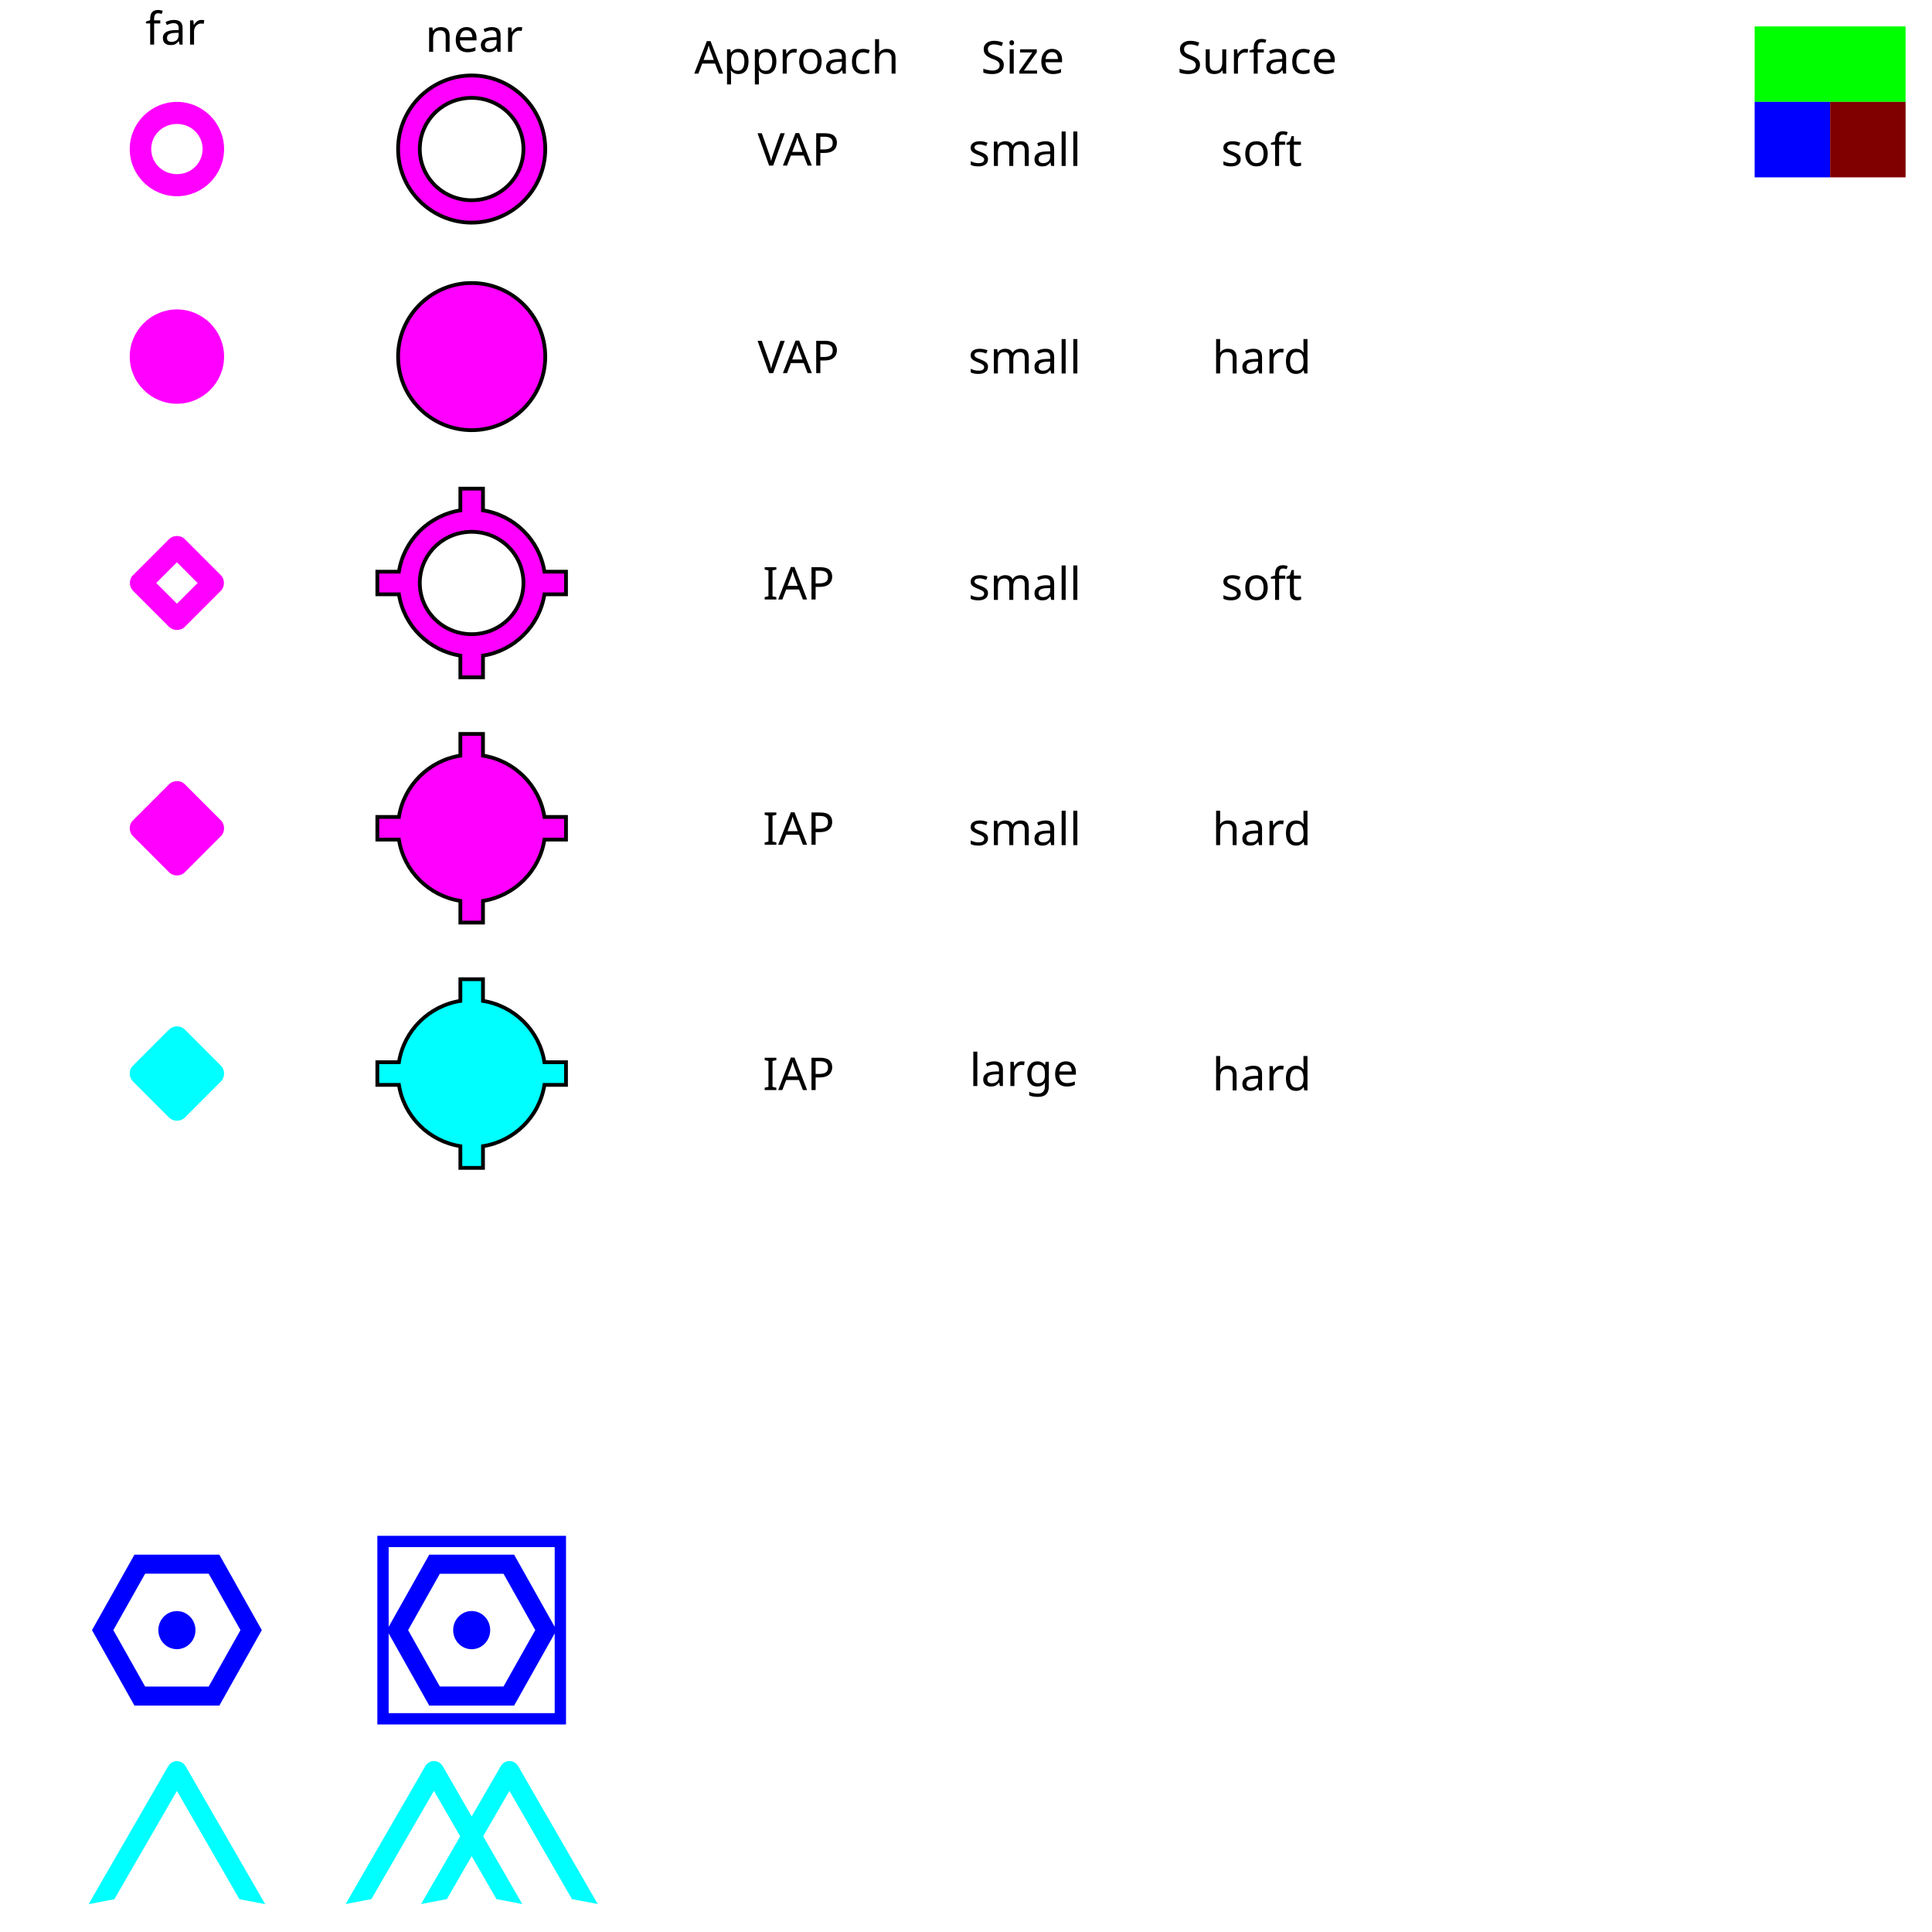
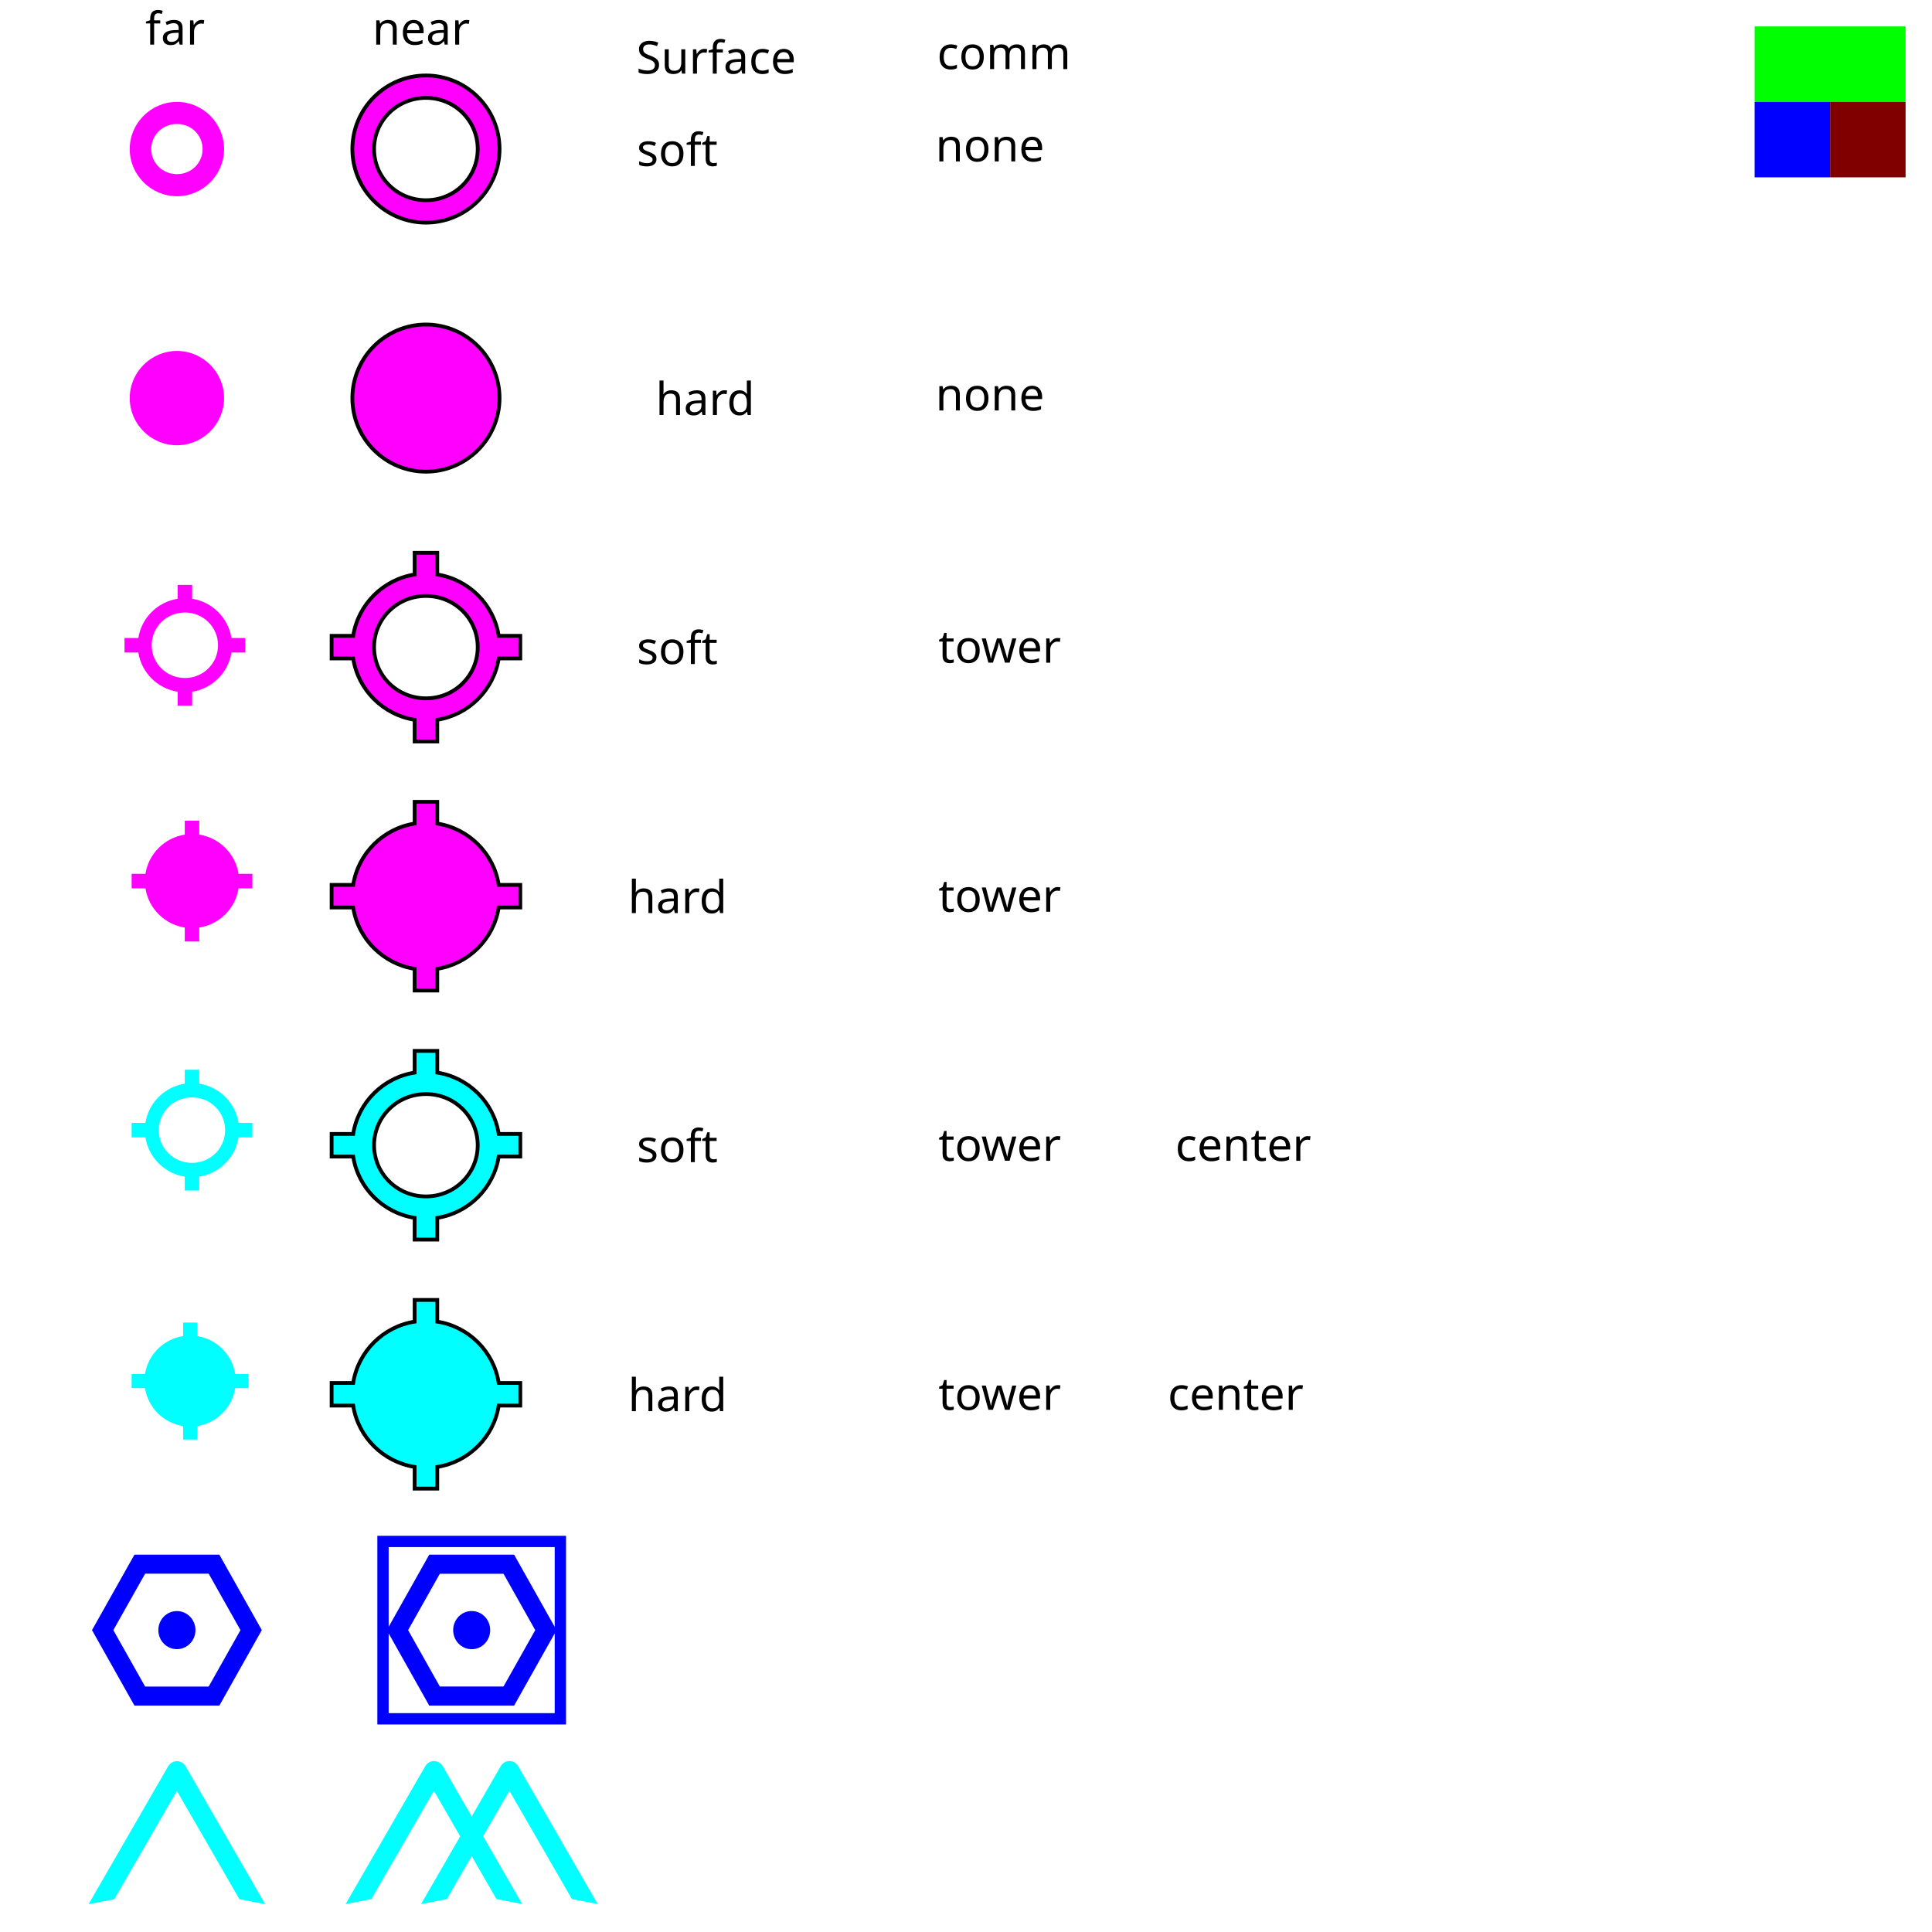
<svg xmlns="http://www.w3.org/2000/svg" width="512" height="512" id="svg2" version="1.1">
  <defs id="defs4" />
  <g id="layer1">
    <path style="font-size:medium;font-style:normal;font-variant:normal;font-weight:normal;font-stretch:normal;text-indent:0;text-align:start;text-decoration:none;line-height:normal;letter-spacing:normal;word-spacing:normal;text-transform:none;direction:ltr;block-progression:tb;writing-mode:lr-tb;text-anchor:start;baseline-shift:baseline;color:#000000;fill:#ff00ff;fill-opacity:1;stroke:none;stroke-width:9.545;marker:none;visibility:visible;display:inline;overflow:visible;enable-background:accumulate;font-family:Sans;-inkscape-font-specification:Sans" d="m 46.891,27 c -6.826,0 -12.509,5.583 -12.509,12.5 0,6.917 5.683,12.5 12.509,12.5 6.826,0 12.491,-5.583 12.491,-12.5 0,-6.917 -5.665,-12.5 -12.491,-12.5 z m 0,5.849 c 3.84,0 6.796,2.991 6.796,6.651 0,3.661 -2.956,6.651 -6.796,6.651 -3.84,0 -6.815,-2.991 -6.815,-6.651 0,-3.661 2.974,-6.651 6.815,-6.651 z" id="Airport_0000" />
-     <path style="font-size:medium;font-style:normal;font-variant:normal;font-weight:normal;font-stretch:normal;text-indent:0;text-align:start;text-decoration:none;line-height:normal;letter-spacing:normal;word-spacing:normal;text-transform:none;direction:ltr;block-progression:tb;writing-mode:lr-tb;text-anchor:start;baseline-shift:baseline;color:#000000;fill:#ff00ff;fill-opacity:1;fill-rule:nonzero;stroke:none;stroke-width:9.545;marker:none;visibility:visible;display:inline;overflow:visible;enable-background:accumulate;font-family:Sans;-inkscape-font-specification:Sans" d="m 46.891,82 c -6.826,0 -12.509,5.583 -12.509,12.5 0,6.917 5.683,12.5 12.509,12.5 6.826,0 12.491,-5.583 12.491,-12.5 0,-6.917 -5.665,-12.5 -12.491,-12.5 z" id="Airport_0001" />
-     <path style="font-size:medium;font-style:normal;font-variant:normal;font-weight:normal;font-stretch:normal;text-indent:0;text-align:start;text-decoration:none;line-height:normal;letter-spacing:normal;word-spacing:normal;text-transform:none;direction:ltr;block-progression:tb;writing-mode:lr-tb;text-anchor:start;baseline-shift:baseline;color:#000000;fill:#ff00ff;fill-opacity:1;stroke:none;stroke-width:3;marker:none;visibility:visible;display:inline;overflow:visible;enable-background:accumulate;font-family:Sans;-inkscape-font-specification:Sans" d="m 35.035,152.658 c -0.898,1.108 -0.799,2.894 0.214,3.897 l 9.589,9.593 c 1.076,1.076 3.034,1.076 4.109,0 l 9.589,-9.593 c 1.076,-1.076 1.076,-3.035 0,-4.111 l -9.589,-9.593 c -1.076,-1.076 -3.034,-1.076 -4.109,0 -3.259,3.26 -6.561,6.564 -9.803,9.807 z m 6.378,1.842 5.479,-5.482 5.479,5.482 -5.479,5.482 z" id="Airport_0100" />
-     <path style="font-size:medium;font-style:normal;font-variant:normal;font-weight:normal;font-stretch:normal;text-indent:0;text-align:start;text-decoration:none;line-height:normal;letter-spacing:normal;word-spacing:normal;text-transform:none;direction:ltr;block-progression:tb;writing-mode:lr-tb;text-anchor:start;baseline-shift:baseline;color:#000000;fill:#ff00ff;fill-opacity:1;fill-rule:nonzero;stroke:none;stroke-width:3;marker:none;visibility:visible;display:inline;overflow:visible;enable-background:accumulate;font-family:Sans;-inkscape-font-specification:Sans" d="m 34.998,217.652 c -0.9,1.112 -0.802,2.904 0.215,3.911 l 9.619,9.627 c 1.079,1.08 3.043,1.08 4.122,0 l 9.619,-9.627 c 1.079,-1.08 1.079,-3.046 0,-4.126 l -9.619,-9.627 c -1.079,-1.08 -3.043,-1.08 -4.122,0 -3.269,3.272 -6.582,6.587 -9.833,9.842 z" id="Airport_0101" />
-     <path style="font-size:medium;font-style:normal;font-variant:normal;font-weight:normal;font-stretch:normal;text-indent:0;text-align:start;text-decoration:none;line-height:normal;letter-spacing:normal;word-spacing:normal;text-transform:none;direction:ltr;block-progression:tb;writing-mode:lr-tb;text-anchor:start;baseline-shift:baseline;color:#000000;fill:#00ffff;fill-opacity:1;fill-rule:nonzero;stroke:none;stroke-width:3;marker:none;visibility:visible;display:inline;overflow:visible;enable-background:accumulate;font-family:Sans;-inkscape-font-specification:Sans" d="m 34.998,282.652 c -0.9,1.112 -0.802,2.904 0.215,3.911 l 9.619,9.627 c 1.079,1.08 3.043,1.08 4.122,0 l 9.619,-9.627 c 1.079,-1.08 1.079,-3.046 0,-4.126 l -9.619,-9.627 c -1.079,-1.08 -3.043,-1.08 -4.122,0 -3.269,3.272 -6.582,6.587 -9.833,9.842 z" id="Airport_0111" />
-     <path style="font-size:medium;font-style:normal;font-variant:normal;font-weight:normal;font-stretch:normal;text-indent:0;text-align:start;text-decoration:none;line-height:normal;letter-spacing:normal;word-spacing:normal;text-transform:none;direction:ltr;block-progression:tb;writing-mode:lr-tb;text-anchor:start;baseline-shift:baseline;color:#000000;fill:#ff00ff;fill-opacity:1;stroke:#000000;stroke-width:1;stroke-miterlimit:4;stroke-dasharray:none;marker:none;visibility:visible;display:inline;overflow:visible;enable-background:accumulate;font-family:Sans;-inkscape-font-specification:Sans" d="M 125,20 C 114.313,20 105.5,28.716 105.5,39.5 105.5,50.284 114.313,59 125,59 135.687,59 144.5,50.284 144.5,39.5 144.5,28.716 135.687,20 125,20 z m 0,5.939 c 7.665,0 13.717,6.084 13.717,13.561 0,7.477 -6.052,13.561 -13.717,13.561 -7.665,0 -13.75,-6.084 -13.75,-13.561 0,-7.477 6.084,-13.561 13.75,-13.561 z" id="Airport_1000" />
-     <path id="Airport_1001" d="m 125,75 c -10.687,0 -19.5,8.716 -19.5,19.5 0,10.784 8.813,19.5 19.5,19.5 10.687,0 19.5,-8.716 19.5,-19.5 C 144.5,83.716 135.687,75 125,75 z" style="font-size:medium;font-style:normal;font-variant:normal;font-weight:normal;font-stretch:normal;text-indent:0;text-align:start;text-decoration:none;line-height:normal;letter-spacing:normal;word-spacing:normal;text-transform:none;direction:ltr;block-progression:tb;writing-mode:lr-tb;text-anchor:start;baseline-shift:baseline;color:#000000;fill:#ff00ff;fill-opacity:1;stroke:#000000;stroke-width:1;stroke-miterlimit:4;stroke-dasharray:none;marker:none;visibility:visible;display:inline;overflow:visible;enable-background:accumulate;font-family:Sans;-inkscape-font-specification:Sans" />
-     <text xml:space="preserve" style="font-size:12px;font-style:normal;font-weight:normal;line-height:125%;letter-spacing:0px;word-spacing:0px;fill:#000000;fill-opacity:1;stroke:none;font-family:Sans" x="202.166" y="158.874" id="text3916">
-       <tspan id="tspan3918" x="202.166" y="158.874">IAP</tspan>
-     </text>
+     <path style="font-size:medium;font-style:normal;font-variant:normal;font-weight:normal;font-stretch:normal;text-indent:0;text-align:start;text-decoration:none;line-height:normal;letter-spacing:normal;word-spacing:normal;text-transform:none;direction:ltr;block-progression:tb;writing-mode:lr-tb;text-anchor:start;baseline-shift:baseline;color:#000000;fill:#ff00ff;fill-opacity:1;fill-rule:nonzero;stroke:none;stroke-width:9.545;marker:none;visibility:visible;display:inline;overflow:visible;enable-background:accumulate;font-family:Sans;-inkscape-font-specification:Sans" d="m 46.891,93 c -6.826,0 -12.509,5.583 -12.509,12.5 0,6.917 5.683,12.5 12.509,12.5 6.826,0 12.491,-5.583 12.491,-12.5 0,-6.917 -5.665,-12.5 -12.491,-12.5 z" id="Airport_0100" />
+     <path style="font-size:medium;font-style:normal;font-variant:normal;font-weight:normal;font-stretch:normal;text-indent:0;text-align:start;text-decoration:none;line-height:normal;letter-spacing:normal;word-spacing:normal;text-transform:none;direction:ltr;block-progression:tb;writing-mode:lr-tb;text-anchor:start;baseline-shift:baseline;color:#000000;fill:#ff00ff;fill-opacity:1;stroke:#000000;stroke-width:1;stroke-miterlimit:4;stroke-dasharray:none;marker:none;visibility:visible;display:inline;overflow:visible;enable-background:accumulate;font-family:Sans;-inkscape-font-specification:Sans" d="M 112.882,20 C 102.195,20 93.382,28.716 93.382,39.5 93.382,50.284 102.195,59 112.882,59 c 10.687,0 19.5,-8.716 19.5,-19.5 0,-10.784 -8.813,-19.5 -19.5,-19.5 z m 0,5.939 c 7.665,0 13.717,6.084 13.717,13.561 0,7.477 -6.052,13.561 -13.717,13.561 -7.665,0 -13.75,-6.084 -13.75,-13.561 0,-7.477 6.084,-13.561 13.75,-13.561 z" id="Airport_1000" />
+     <path id="Airport_1100" d="m 112.882,86 c -10.687,0 -19.5,8.716 -19.5,19.5 0,10.784 8.813,19.5 19.5,19.5 10.687,0 19.5,-8.716 19.5,-19.5 0,-10.784 -8.813,-19.5 -19.5,-19.5 z" style="font-size:medium;font-style:normal;font-variant:normal;font-weight:normal;font-stretch:normal;text-indent:0;text-align:start;text-decoration:none;line-height:normal;letter-spacing:normal;word-spacing:normal;text-transform:none;direction:ltr;block-progression:tb;writing-mode:lr-tb;text-anchor:start;baseline-shift:baseline;color:#000000;fill:#ff00ff;fill-opacity:1;stroke:#000000;stroke-width:1;stroke-miterlimit:4;stroke-dasharray:none;marker:none;visibility:visible;display:inline;overflow:visible;enable-background:accumulate;font-family:Sans;-inkscape-font-specification:Sans" />
    <text xml:space="preserve" style="font-size:12px;font-style:normal;font-weight:normal;line-height:125%;letter-spacing:0px;word-spacing:0px;fill:#000000;fill-opacity:1;stroke:none;font-family:Sans" x="38.488" y="11.83" id="text3920">
      <tspan id="tspan3922" x="38.488" y="11.83">far</tspan>
    </text>
-     <text xml:space="preserve" style="font-size:12px;font-style:normal;font-weight:normal;line-height:125%;letter-spacing:0px;word-spacing:0px;fill:#000000;fill-opacity:1;stroke:none;font-family:Sans" x="323.601" y="158.974" id="text3924">
-       <tspan id="tspan3926" x="323.601" y="158.974">soft</tspan>
+     <text xml:space="preserve" style="font-size:12px;font-style:normal;font-weight:normal;line-height:125%;letter-spacing:0px;word-spacing:0px;fill:#000000;fill-opacity:1;stroke:none;font-family:Sans" x="168.766" y="175.974" id="text3924">
+       <tspan id="tspan3926" x="168.766" y="175.974">soft</tspan>
    </text>
-     <text xml:space="preserve" style="font-size:12px;font-style:normal;font-weight:normal;line-height:125%;letter-spacing:0px;word-spacing:0px;fill:#000000;fill-opacity:1;stroke:none;font-family:Sans" x="321.271" y="223.974" id="text3928">
-       <tspan x="321.271" y="223.974" id="tspan3932">hard</tspan>
+     <text xml:space="preserve" style="font-size:12px;font-style:normal;font-weight:normal;line-height:125%;letter-spacing:0px;word-spacing:0px;fill:#000000;fill-opacity:1;stroke:none;font-family:Sans" x="166.437" y="241.974" id="text3928">
+       <tspan x="166.437" y="241.974" id="tspan3932">hard</tspan>
    </text>
-     <text xml:space="preserve" style="font-size:12px;font-style:normal;font-weight:normal;line-height:125%;letter-spacing:0px;word-spacing:0px;fill:#000000;fill-opacity:1;stroke:none;font-family:Sans" x="256.627" y="223.974" id="text3936">
-       <tspan id="tspan3938" x="256.627" y="223.974">small</tspan>
+     <text xml:space="preserve" style="font-size:12px;font-style:normal;font-weight:normal;line-height:125%;letter-spacing:0px;word-spacing:0px;fill:#000000;fill-opacity:1;stroke:none;font-family:Sans" x="311.477" y="307.628" id="text3944">
+       <tspan x="311.477" y="307.628" id="tspan3172">center</tspan>
    </text>
-     <text xml:space="preserve" style="font-size:12px;font-style:normal;font-weight:normal;line-height:125%;letter-spacing:0px;word-spacing:0px;fill:#000000;fill-opacity:1;stroke:none;font-family:Sans" x="256.92" y="287.811" id="text3944">
-       <tspan x="256.92" y="287.811" id="tspan3948">large</tspan>
+     <text xml:space="preserve" style="font-size:12px;font-style:normal;font-weight:normal;line-height:125%;letter-spacing:0px;word-spacing:0px;fill:#000000;fill-opacity:1;stroke:none;font-family:Sans" x="98.69" y="11.83" id="text3952">
+       <tspan id="tspan3954" x="98.69" y="11.83">near</tspan>
    </text>
-     <text xml:space="preserve" style="font-size:12px;font-style:normal;font-weight:normal;line-height:125%;letter-spacing:0px;word-spacing:0px;fill:#000000;fill-opacity:1;stroke:none;font-family:Sans" x="112.707" y="13.721" id="text3952">
-       <tspan id="tspan3954" x="112.707" y="13.721">near</tspan>
+     <text xml:space="preserve" style="font-size:12px;font-style:normal;font-weight:normal;line-height:125%;letter-spacing:0px;word-spacing:0px;fill:#000000;fill-opacity:1;stroke:none;font-family:Sans" x="173.762" y="109.974" id="text3928-0">
+       <tspan x="173.762" y="109.974" id="tspan3932-1">hard</tspan>
    </text>
-     <text xml:space="preserve" style="font-size:12px;font-style:normal;font-weight:normal;line-height:125%;letter-spacing:0px;word-spacing:0px;fill:#000000;fill-opacity:1;stroke:none;font-family:Sans" x="202.166" y="223.874" id="text3916-7">
-       <tspan id="tspan3918-1" x="202.166" y="223.874">IAP</tspan>
-     </text>
-     <text xml:space="preserve" style="font-size:12px;font-style:normal;font-weight:normal;line-height:125%;letter-spacing:0px;word-spacing:0px;fill:#000000;fill-opacity:1;stroke:none;font-family:Sans" x="202.166" y="288.874" id="text3916-5">
-       <tspan id="tspan3918-8" x="202.166" y="288.874">IAP</tspan>
-     </text>
-     <text xml:space="preserve" style="font-size:12px;font-style:normal;font-weight:normal;line-height:125%;letter-spacing:0px;word-spacing:0px;fill:#000000;fill-opacity:1;stroke:none;font-family:Sans" x="256.627" y="158.974" id="text3936-2">
-       <tspan id="tspan3938-2" x="256.627" y="158.974">small</tspan>
-     </text>
-     <text xml:space="preserve" style="font-size:12px;font-style:normal;font-weight:normal;line-height:125%;letter-spacing:0px;word-spacing:0px;fill:#000000;fill-opacity:1;stroke:none;font-family:Sans" x="321.271" y="98.974" id="text3928-0">
-       <tspan x="321.271" y="98.974" id="tspan3932-1">hard</tspan>
-     </text>
-     <text xml:space="preserve" style="font-size:12px;font-style:normal;font-weight:normal;line-height:125%;letter-spacing:0px;word-spacing:0px;fill:#000000;fill-opacity:1;stroke:none;font-family:Sans" x="323.601" y="43.974" id="text3924-6">
-       <tspan id="tspan3926-1" x="323.601" y="43.974">soft</tspan>
-     </text>
-     <text xml:space="preserve" style="font-size:12px;font-style:normal;font-weight:normal;line-height:125%;letter-spacing:0px;word-spacing:0px;fill:#000000;fill-opacity:1;stroke:none;font-family:Sans" x="321.271" y="288.974" id="text3928-3">
-       <tspan x="321.271" y="288.974" id="tspan3932-7">hard</tspan>
-     </text>
-     <text xml:space="preserve" style="font-size:12px;font-style:normal;font-weight:normal;line-height:125%;letter-spacing:0px;word-spacing:0px;fill:#000000;fill-opacity:1;stroke:none;font-family:Sans" x="256.627" y="98.974" id="text3936-2-9">
-       <tspan id="tspan3938-2-3" x="256.627" y="98.974">small</tspan>
-     </text>
-     <text xml:space="preserve" style="font-size:12px;font-style:normal;font-weight:normal;line-height:125%;letter-spacing:0px;word-spacing:0px;fill:#000000;fill-opacity:1;stroke:none;font-family:Sans" x="256.627" y="43.974" id="text3936-2-9-6">
-       <tspan id="tspan3938-2-3-0" x="256.627" y="43.974">small</tspan>
-     </text>
-     <text xml:space="preserve" style="font-size:12px;font-style:normal;font-weight:normal;line-height:125%;letter-spacing:0px;word-spacing:0px;fill:#000000;fill-opacity:1;stroke:none;font-family:Sans" x="200.763" y="98.874" id="text3916-3">
-       <tspan id="tspan3918-11" x="200.763" y="98.874">VAP</tspan>
-     </text>
-     <text xml:space="preserve" style="font-size:12px;font-style:normal;font-weight:normal;line-height:125%;letter-spacing:0px;word-spacing:0px;fill:#000000;fill-opacity:1;stroke:none;font-family:Sans" x="200.763" y="43.874" id="text3916-3-4">
-       <tspan id="tspan3918-11-9" x="200.763" y="43.874">VAP</tspan>
+     <text xml:space="preserve" style="font-size:12px;font-style:normal;font-weight:normal;line-height:125%;letter-spacing:0px;word-spacing:0px;fill:#000000;fill-opacity:1;stroke:none;font-family:Sans" x="168.766" y="43.974" id="text3924-6">
+       <tspan id="tspan3926-1" x="168.766" y="43.974">soft</tspan>
    </text>
    <g id="Icon_Test" transform="matrix(2,0,0,1.904762,335,-1111.785)">
      <path id="rect3105" d="m 65,587.362 20,0 0,10.5 -20,0 z" style="color:#000000;fill:#00ff00;fill-opacity:1;fill-rule:nonzero;stroke:none;stroke-width:5;marker:none;visibility:visible;display:inline;overflow:visible;enable-background:accumulate" />
      <path id="rect3107" d="m 65,597.862 10,0 0,10.5 -10,0 z" style="color:#000000;fill:#0000ff;fill-opacity:1;fill-rule:nonzero;stroke:none;stroke-width:5;marker:none;visibility:visible;display:inline;overflow:visible;enable-background:accumulate" />
      <path id="rect3109" d="m 75,597.862 10,0 0,10.5 -10,0 z" style="color:#000000;fill:#800000;fill-opacity:1;fill-rule:nonzero;stroke:none;stroke-width:5;marker:none;visibility:visible;display:inline;overflow:visible;enable-background:accumulate" />
    </g>
-     <path style="font-size:medium;font-style:normal;font-variant:normal;font-weight:normal;font-stretch:normal;text-indent:0;text-align:start;text-decoration:none;line-height:normal;letter-spacing:normal;word-spacing:normal;text-transform:none;direction:ltr;block-progression:tb;writing-mode:lr-tb;text-anchor:start;baseline-shift:baseline;color:#000000;fill:#ff00ff;fill-opacity:1;stroke:#000000;stroke-width:1;stroke-miterlimit:4;stroke-dasharray:none;marker:none;visibility:visible;display:inline;overflow:visible;enable-background:accumulate;font-family:Sans;-inkscape-font-specification:Sans" d="m 122,129.5 0,5.75 c -8.31,1.301 -14.98,7.885 -16.281,16.25 l -5.719,0 0,6 5.719,0 c 1.301,8.365 7.971,14.948 16.281,16.25 l 0,5.75 6,0 0,-5.75 c 8.31,-1.302 14.98,-7.885 16.281,-16.25 l 5.719,0 0,-6 -5.719,0 C 142.98,143.135 136.31,136.551 128,135.25 l 0,-5.75 -6,0 z m 3,11.438 c 7.665,0 13.719,6.086 13.719,13.562 0,7.477 -6.053,13.562 -13.719,13.562 -7.665,0 -13.75,-6.086 -13.75,-13.562 0,-7.477 6.085,-13.562 13.75,-13.562 z" id="Airport_1100" />
-     <path id="Airport_1101" d="m 122,194.5 0,5.75 c -8.31,1.301 -14.98,7.885 -16.281,16.25 l -5.719,0 0,6 5.719,0 c 1.301,8.365 7.971,14.948 16.281,16.25 l 0,5.75 6,0 0,-5.75 c 8.31,-1.302 14.98,-7.885 16.281,-16.25 l 5.719,0 0,-6 -5.719,0 C 142.98,208.135 136.31,201.551 128,200.25 l 0,-5.75 z" style="font-size:medium;font-style:normal;font-variant:normal;font-weight:normal;font-stretch:normal;text-indent:0;text-align:start;text-decoration:none;line-height:normal;letter-spacing:normal;word-spacing:normal;text-transform:none;direction:ltr;block-progression:tb;writing-mode:lr-tb;text-anchor:start;baseline-shift:baseline;color:#000000;fill:#ff00ff;fill-opacity:1;stroke:#000000;stroke-width:1;stroke-miterlimit:4;stroke-dasharray:none;marker:none;visibility:visible;display:inline;overflow:visible;enable-background:accumulate;font-family:Sans;-inkscape-font-specification:Sans" />
-     <path style="font-size:medium;font-style:normal;font-variant:normal;font-weight:normal;font-stretch:normal;text-indent:0;text-align:start;text-decoration:none;line-height:normal;letter-spacing:normal;word-spacing:normal;text-transform:none;direction:ltr;block-progression:tb;writing-mode:lr-tb;text-anchor:start;baseline-shift:baseline;color:#000000;fill:#00ffff;fill-opacity:1;stroke:#000000;stroke-width:1;stroke-miterlimit:4;stroke-dasharray:none;marker:none;visibility:visible;display:inline;overflow:visible;enable-background:accumulate;font-family:Sans;-inkscape-font-specification:Sans" d="m 122,259.5 0,5.75 c -8.31,1.301 -14.98,7.885 -16.281,16.25 l -5.719,0 0,6 5.719,0 c 1.301,8.365 7.971,14.949 16.281,16.25 l 0,5.75 6,0 0,-5.75 c 8.31,-1.301 14.98,-7.885 16.281,-16.25 l 5.719,0 0,-6 -5.719,0 C 142.98,273.135 136.31,266.551 128,265.25 l 0,-5.75 z" id="Airport_1111" />
+     <path style="font-size:medium;font-style:normal;font-variant:normal;font-weight:normal;font-stretch:normal;text-indent:0;text-align:start;text-decoration:none;line-height:normal;letter-spacing:normal;word-spacing:normal;text-transform:none;direction:ltr;block-progression:tb;writing-mode:lr-tb;text-anchor:start;baseline-shift:baseline;color:#000000;fill:#ff00ff;fill-opacity:1;stroke:#000000;stroke-width:1;stroke-miterlimit:4;stroke-dasharray:none;marker:none;visibility:visible;display:inline;overflow:visible;enable-background:accumulate;font-family:Sans;-inkscape-font-specification:Sans" d="m 109.882,146.5 0,5.75 c -8.31,1.301 -14.98,7.885 -16.281,16.25 l -5.719,0 0,6 5.719,0 c 1.301,8.365 7.971,14.948 16.281,16.25 l 0,5.75 6,0 0,-5.75 c 8.31,-1.302 14.98,-7.885 16.281,-16.25 l 5.719,0 0,-6 -5.719,0 c -1.301,-8.365 -7.971,-14.949 -16.281,-16.25 l 0,-5.75 -6,0 z m 3,11.438 c 7.665,0 13.719,6.086 13.719,13.562 0,7.477 -6.053,13.562 -13.719,13.562 -7.665,0 -13.75,-6.086 -13.75,-13.562 0,-7.477 6.085,-13.562 13.75,-13.562 z" id="Airport_1010" />
+     <path id="Airport_1110" d="m 109.882,212.5 0,5.75 c -8.31,1.301 -14.98,7.885 -16.281,16.25 l -5.719,0 0,6 5.719,0 c 1.301,8.365 7.971,14.948 16.281,16.25 l 0,5.75 6,0 0,-5.75 c 8.31,-1.302 14.98,-7.885 16.281,-16.25 l 5.719,0 0,-6 -5.719,0 c -1.301,-8.365 -7.971,-14.949 -16.281,-16.25 l 0,-5.75 z" style="font-size:medium;font-style:normal;font-variant:normal;font-weight:normal;font-stretch:normal;text-indent:0;text-align:start;text-decoration:none;line-height:normal;letter-spacing:normal;word-spacing:normal;text-transform:none;direction:ltr;block-progression:tb;writing-mode:lr-tb;text-anchor:start;baseline-shift:baseline;color:#000000;fill:#ff00ff;fill-opacity:1;stroke:#000000;stroke-width:1;stroke-miterlimit:4;stroke-dasharray:none;marker:none;visibility:visible;display:inline;overflow:visible;enable-background:accumulate;font-family:Sans;-inkscape-font-specification:Sans" />
+     <path style="font-size:medium;font-style:normal;font-variant:normal;font-weight:normal;font-stretch:normal;text-indent:0;text-align:start;text-decoration:none;line-height:normal;letter-spacing:normal;word-spacing:normal;text-transform:none;direction:ltr;block-progression:tb;writing-mode:lr-tb;text-anchor:start;baseline-shift:baseline;color:#000000;fill:#00ffff;fill-opacity:1;stroke:#000000;stroke-width:1;stroke-miterlimit:4;stroke-dasharray:none;marker:none;visibility:visible;display:inline;overflow:visible;enable-background:accumulate;font-family:Sans;-inkscape-font-specification:Sans" d="m 109.882,344.5 0,5.75 c -8.31,1.301 -14.98,7.885 -16.281,16.25 l -5.719,0 0,6 5.719,0 c 1.301,8.365 7.971,14.949 16.281,16.25 l 0,5.75 6,0 0,-5.75 c 8.31,-1.301 14.98,-7.885 16.281,-16.25 l 5.719,0 0,-6 -5.719,0 c -1.301,-8.365 -7.971,-14.949 -16.281,-16.25 l 0,-5.75 z" id="Airport_1111" />
    <path style="font-size:medium;font-style:normal;font-variant:normal;font-weight:normal;font-stretch:normal;text-indent:0;text-align:start;text-decoration:none;line-height:normal;letter-spacing:normal;word-spacing:normal;text-transform:none;direction:ltr;block-progression:tb;writing-mode:lr-tb;text-anchor:start;baseline-shift:baseline;color:#000000;fill:#0000ff;fill-opacity:1;stroke:none;stroke-width:5;marker:none;visibility:visible;display:inline;overflow:visible;enable-background:accumulate;font-family:Sans;-inkscape-font-specification:Sans" d="m 35.632,412 -11.25,20 11.25,20 22.5,0 11.25,-20 -11.25,-20 -22.5,0 z m 2.828,5.047 16.844,0 8.422,14.953 -8.422,14.953 -16.844,0 L 30.038,432 l 8.422,-14.953 z m 8.422,9.905 c -2.716,0 -4.918,2.26 -4.918,5.047 0,2.788 2.202,5.047 4.918,5.047 2.716,0 4.918,-2.26 4.918,-5.047 0,-2.788 -2.202,-5.047 -4.918,-5.047 z" id="Navaid_VOR" />
    <path style="font-size:medium;font-style:normal;font-variant:normal;font-weight:normal;font-stretch:normal;text-indent:0;text-align:start;text-decoration:none;line-height:normal;letter-spacing:normal;word-spacing:normal;text-transform:none;direction:ltr;block-progression:tb;writing-mode:lr-tb;text-anchor:start;baseline-shift:baseline;color:#000000;fill:#0000ff;fill-opacity:1;stroke:none;stroke-width:3;marker:none;visibility:visible;display:inline;overflow:visible;enable-background:accumulate;font-family:Sans;-inkscape-font-specification:Sans" d="m 100,407 0,50 50,0 0,-50 -50,0 z m 3,3 44,0 0,21.125 L 136.25,412 113.75,412 103,431.125 103,410 z m 13.562,7.062 16.875,0 8.406,14.938 -8.406,14.938 -16.875,0 L 108.156,432 116.562,417.062 z m 8.438,9.875 c -2.716,0 -4.906,2.275 -4.906,5.062 0,2.788 2.19,5.062 4.906,5.062 2.716,0 4.906,-2.275 4.906,-5.062 0,-2.788 -2.19,-5.062 -4.906,-5.062 z m -22,5.938 10.75,19.125 22.5,0 10.75,-19.125 0,21.125 -44,0 0,-21.125 z" id="Navaid_DME" />
    <path style="font-size:medium;font-style:normal;font-variant:normal;font-weight:normal;font-stretch:normal;text-indent:0;text-align:start;text-decoration:none;line-height:normal;letter-spacing:normal;word-spacing:normal;text-transform:none;direction:ltr;block-progression:tb;writing-mode:lr-tb;text-anchor:start;baseline-shift:baseline;color:#000000;fill:#00ffff;fill-opacity:1;fill-rule:nonzero;stroke:#00ffff;stroke-width:3;marker:none;visibility:visible;display:inline;overflow:visible;enable-background:accumulate;font-family:Sans;-inkscape-font-specification:Sans" d="m 29.351,501.968 17.531,-30.352 17.531,30.352 2.93,0.562 -19.477,-33.75 c -0.209,-0.364 -0.636,-0.592 -1.055,-0.562 -0.372,0.02 -0.728,0.239 -0.914,0.562 l -19.477,33.75 z" id="Navaid_Height" />
    <path style="font-size:medium;font-style:normal;font-variant:normal;font-weight:normal;font-stretch:normal;text-indent:0;text-align:start;text-decoration:none;line-height:normal;letter-spacing:normal;word-spacing:normal;text-transform:none;direction:ltr;block-progression:tb;writing-mode:lr-tb;text-anchor:start;baseline-shift:baseline;color:#000000;fill:#00ffff;fill-opacity:1;fill-rule:nonzero;stroke:#00ffff;stroke-width:3;marker:none;visibility:visible;display:inline;overflow:visible;enable-background:accumulate;font-family:Sans;-inkscape-font-specification:Sans" d="m 114.938,468.188 c -0.372,0.02 -0.72,0.239 -0.906,0.562 l -19.5,33.75 2.938,-0.562 L 115,471.594 l 8.688,15.062 -9.156,15.844 2.938,-0.562 L 125,488.906 132.531,501.938 135.469,502.5 126.312,486.625 135,471.594 152.531,501.938 155.469,502.5 136,468.75 c -0.209,-0.364 -0.643,-0.592 -1.062,-0.562 -0.372,0.02 -0.72,0.239 -0.906,0.562 L 125,484.375 116,468.75 c -0.209,-0.364 -0.643,-0.592 -1.062,-0.562 z" id="Navaid_Height2" />
-     <text id="text3984" y="19.504" x="183.984" style="font-size:12px;font-style:normal;font-weight:normal;line-height:125%;letter-spacing:0px;word-spacing:0px;fill:#000000;fill-opacity:1;stroke:none;font-family:Sans" xml:space="preserve">
-       <tspan y="19.504" x="183.984" id="tspan3988">Approach</tspan>
+     <text xml:space="preserve" style="font-size:12px;font-style:normal;font-weight:normal;line-height:125%;letter-spacing:0px;word-spacing:0px;fill:#000000;fill-opacity:1;stroke:none;font-family:Sans" x="248.352" y="18.306" id="text3992">
+       <tspan id="tspan3994" x="248.352" y="18.306">comm</tspan>
    </text>
-     <text xml:space="preserve" style="font-size:12px;font-style:normal;font-weight:normal;line-height:125%;letter-spacing:0px;word-spacing:0px;fill:#000000;fill-opacity:1;stroke:none;font-family:Sans" x="259.984" y="19.504" id="text3992">
-       <tspan id="tspan3994" x="259.984" y="19.504">Size</tspan>
+     <text id="text3996" y="19.504" x="168.625" style="font-size:12px;font-style:normal;font-weight:normal;line-height:125%;letter-spacing:0px;word-spacing:0px;fill:#000000;fill-opacity:1;stroke:none;font-family:Sans" xml:space="preserve">
+       <tspan y="19.504" x="168.625" id="tspan3998">Surface</tspan>
    </text>
-     <text id="text3996" y="19.504" x="311.984" style="font-size:12px;font-style:normal;font-weight:normal;line-height:125%;letter-spacing:0px;word-spacing:0px;fill:#000000;fill-opacity:1;stroke:none;font-family:Sans" xml:space="preserve">
-       <tspan y="19.504" x="311.984" id="tspan3998">Surface</tspan>
+     <path id="Airport_0010" d="m 47.08,155 0,3.68 c -5.318,0.833 -9.587,5.047 -10.42,10.4 l -3.66,0 0,3.84 3.66,0 c 0.833,5.353 5.102,9.567 10.42,10.4 l 0,3.68 3.84,0 0,-3.68 c 5.318,-0.833 9.587,-5.047 10.42,-10.4 l 3.66,0 0,-3.84 -3.66,0 c -0.833,-5.353 -5.102,-9.567 -10.42,-10.4 l 0,-3.68 -3.84,0 z m 1.92,7.32 c 4.906,0 8.78,3.895 8.78,8.68 0,4.785 -3.874,8.68 -8.78,8.68 -4.906,0 -8.8,-3.895 -8.8,-8.68 0,-4.785 3.894,-8.68 8.8,-8.68 z" style="font-size:medium;font-style:normal;font-variant:normal;font-weight:normal;font-stretch:normal;text-indent:0;text-align:start;text-decoration:none;line-height:normal;letter-spacing:normal;word-spacing:normal;text-transform:none;direction:ltr;block-progression:tb;writing-mode:lr-tb;text-anchor:start;baseline-shift:baseline;color:#000000;fill:#ff00ff;fill-opacity:1;stroke:none;stroke-width:1;marker:none;visibility:visible;display:inline;overflow:visible;enable-background:accumulate;font-family:Sans;-inkscape-font-specification:Sans" />
+     <path style="font-size:medium;font-style:normal;font-variant:normal;font-weight:normal;font-stretch:normal;text-indent:0;text-align:start;text-decoration:none;line-height:normal;letter-spacing:normal;word-spacing:normal;text-transform:none;direction:ltr;block-progression:tb;writing-mode:lr-tb;text-anchor:start;baseline-shift:baseline;color:#000000;fill:#ff00ff;fill-opacity:1;stroke:none;stroke-width:1;marker:none;visibility:visible;display:inline;overflow:visible;enable-background:accumulate;font-family:Sans;-inkscape-font-specification:Sans" d="m 48.962,217.5 0,3.68 c -5.318,0.833 -9.587,5.047 -10.42,10.4 l -3.66,0 0,3.84 3.66,0 c 0.833,5.353 5.102,9.567 10.42,10.4 l 0,3.68 3.84,0 0,-3.68 c 5.318,-0.833 9.587,-5.047 10.42,-10.4 l 3.66,0 0,-3.84 -3.66,0 c -0.833,-5.353 -5.102,-9.567 -10.42,-10.4 l 0,-3.68 z" id="Airport_0110" />
+     <path id="Airport_0111" d="m 48.522,350.5 0,3.565 c -5.152,0.807 -9.288,4.889 -10.094,10.075 l -3.546,0 0,3.72 3.546,0 c 0.807,5.186 4.942,9.268 10.094,10.075 l 0,3.565 3.72,0 0,-3.565 c 5.152,-0.807 9.288,-4.889 10.094,-10.075 l 3.546,0 0,-3.72 -3.546,0 c -0.807,-5.186 -4.942,-9.268 -10.094,-10.075 l 0,-3.565 z" style="font-size:medium;font-style:normal;font-variant:normal;font-weight:normal;font-stretch:normal;text-indent:0;text-align:start;text-decoration:none;line-height:normal;letter-spacing:normal;word-spacing:normal;text-transform:none;direction:ltr;block-progression:tb;writing-mode:lr-tb;text-anchor:start;baseline-shift:baseline;color:#000000;fill:#00ffff;fill-opacity:1;stroke:none;stroke-width:1;stroke-miterlimit:4;stroke-dasharray:none;marker:none;visibility:visible;display:inline;overflow:visible;enable-background:accumulate;font-family:Sans;-inkscape-font-specification:Sans" />
+     <path id="Airport_1011" d="m 109.882,278.5 0,5.75 c -8.31,1.301 -14.98,7.885 -16.281,16.25 l -5.719,0 0,6 5.719,0 c 1.301,8.365 7.971,14.948 16.281,16.25 l 0,5.75 6,0 0,-5.75 c 8.31,-1.302 14.98,-7.885 16.281,-16.25 l 5.719,0 0,-6 -5.719,0 c -1.301,-8.365 -7.971,-14.949 -16.281,-16.25 l 0,-5.75 -6,0 z m 3,11.438 c 7.665,0 13.719,6.086 13.719,13.562 0,7.477 -6.053,13.562 -13.719,13.562 -7.665,0 -13.75,-6.086 -13.75,-13.562 0,-7.477 6.085,-13.562 13.75,-13.562 z" style="font-size:medium;font-style:normal;font-variant:normal;font-weight:normal;font-stretch:normal;text-indent:0;text-align:start;text-decoration:none;line-height:normal;letter-spacing:normal;word-spacing:normal;text-transform:none;direction:ltr;block-progression:tb;writing-mode:lr-tb;text-anchor:start;baseline-shift:baseline;color:#000000;fill:#00ffff;fill-opacity:1;stroke:#000000;stroke-width:1;stroke-miterlimit:4;stroke-dasharray:none;marker:none;visibility:visible;display:inline;overflow:visible;enable-background:accumulate;font-family:Sans;-inkscape-font-specification:Sans" />
+     <path style="font-size:medium;font-style:normal;font-variant:normal;font-weight:normal;font-stretch:normal;text-indent:0;text-align:start;text-decoration:none;line-height:normal;letter-spacing:normal;word-spacing:normal;text-transform:none;direction:ltr;block-progression:tb;writing-mode:lr-tb;text-anchor:start;baseline-shift:baseline;color:#000000;fill:#00ffff;fill-opacity:1;stroke:none;stroke-width:1;marker:none;visibility:visible;display:inline;overflow:visible;enable-background:accumulate;font-family:Sans;-inkscape-font-specification:Sans" d="m 48.962,283.5 0,3.68 c -5.318,0.833 -9.587,5.047 -10.42,10.4 l -3.66,0 0,3.84 3.66,0 c 0.833,5.353 5.102,9.567 10.42,10.4 l 0,3.68 3.84,0 0,-3.68 c 5.318,-0.833 9.587,-5.047 10.42,-10.4 l 3.66,0 0,-3.84 -3.66,0 c -0.833,-5.353 -5.102,-9.567 -10.42,-10.4 l 0,-3.68 -3.84,0 z m 1.92,7.32 c 4.906,0 8.78,3.895 8.78,8.68 0,4.785 -3.874,8.68 -8.78,8.68 -4.906,0 -8.8,-3.895 -8.8,-8.68 0,-4.785 3.894,-8.68 8.8,-8.68 z" id="Airport_0011" />
+     <text id="text3176" y="373.974" x="166.437" style="font-size:12px;font-style:normal;font-weight:normal;line-height:125%;letter-spacing:0px;word-spacing:0px;fill:#000000;fill-opacity:1;stroke:none;font-family:Sans" xml:space="preserve">
+       <tspan id="tspan3178" y="373.974" x="166.437">hard</tspan>
+     </text>
+     <text id="text3180" y="241.628" x="248.691" style="font-size:12px;font-style:normal;font-weight:normal;line-height:125%;letter-spacing:0px;word-spacing:0px;fill:#000000;fill-opacity:1;stroke:none;font-family:Sans" xml:space="preserve">
+       <tspan id="tspan3182" y="241.628" x="248.691">tower</tspan>
+     </text>
+     <text id="text3180-7" y="175.628" x="248.691" style="font-size:12px;font-style:normal;font-weight:normal;line-height:125%;letter-spacing:0px;word-spacing:0px;fill:#000000;fill-opacity:1;stroke:none;font-family:Sans" xml:space="preserve">
+       <tspan id="tspan3182-2" y="175.628" x="248.691">tower</tspan>
+     </text>
+     <text xml:space="preserve" style="font-size:12px;font-style:normal;font-weight:normal;line-height:125%;letter-spacing:0px;word-spacing:0px;fill:#000000;fill-opacity:1;stroke:none;font-family:Sans" x="309.477" y="373.628" id="text3944-7">
+       <tspan x="309.477" y="373.628" id="tspan3172-2">center</tspan>
+     </text>
+     <text xml:space="preserve" style="font-size:12px;font-style:normal;font-weight:normal;line-height:125%;letter-spacing:0px;word-spacing:0px;fill:#000000;fill-opacity:1;stroke:none;font-family:Sans" x="168.766" y="307.974" id="text3924-0">
+       <tspan id="tspan3926-7" x="168.766" y="307.974">soft</tspan>
+     </text>
+     <text id="text3180-7-9" y="42.775" x="247.924" style="font-size:12px;font-style:normal;font-weight:normal;line-height:125%;letter-spacing:0px;word-spacing:0px;fill:#000000;fill-opacity:1;stroke:none;font-family:Sans" xml:space="preserve">
+       <tspan id="tspan3182-2-0" y="42.775" x="247.924">none</tspan>
+     </text>
+     <text id="text3180-7-9-8" y="108.775" x="247.924" style="font-size:12px;font-style:normal;font-weight:normal;line-height:125%;letter-spacing:0px;word-spacing:0px;fill:#000000;fill-opacity:1;stroke:none;font-family:Sans" xml:space="preserve">
+       <tspan id="tspan3182-2-0-4" y="108.775" x="247.924">none</tspan>
+     </text>
+     <text xml:space="preserve" style="font-size:12px;font-style:normal;font-weight:normal;line-height:125%;letter-spacing:0px;word-spacing:0px;fill:#000000;fill-opacity:1;stroke:none;font-family:Sans" x="248.691" y="373.628" id="text3298">
+       <tspan x="248.691" y="373.628" id="tspan3300">tower</tspan>
+     </text>
+     <text xml:space="preserve" style="font-size:12px;font-style:normal;font-weight:normal;line-height:125%;letter-spacing:0px;word-spacing:0px;fill:#000000;fill-opacity:1;stroke:none;font-family:Sans" x="248.691" y="307.628" id="text3302">
+       <tspan x="248.691" y="307.628" id="tspan3304">tower</tspan>
    </text>
  </g>
</svg>
